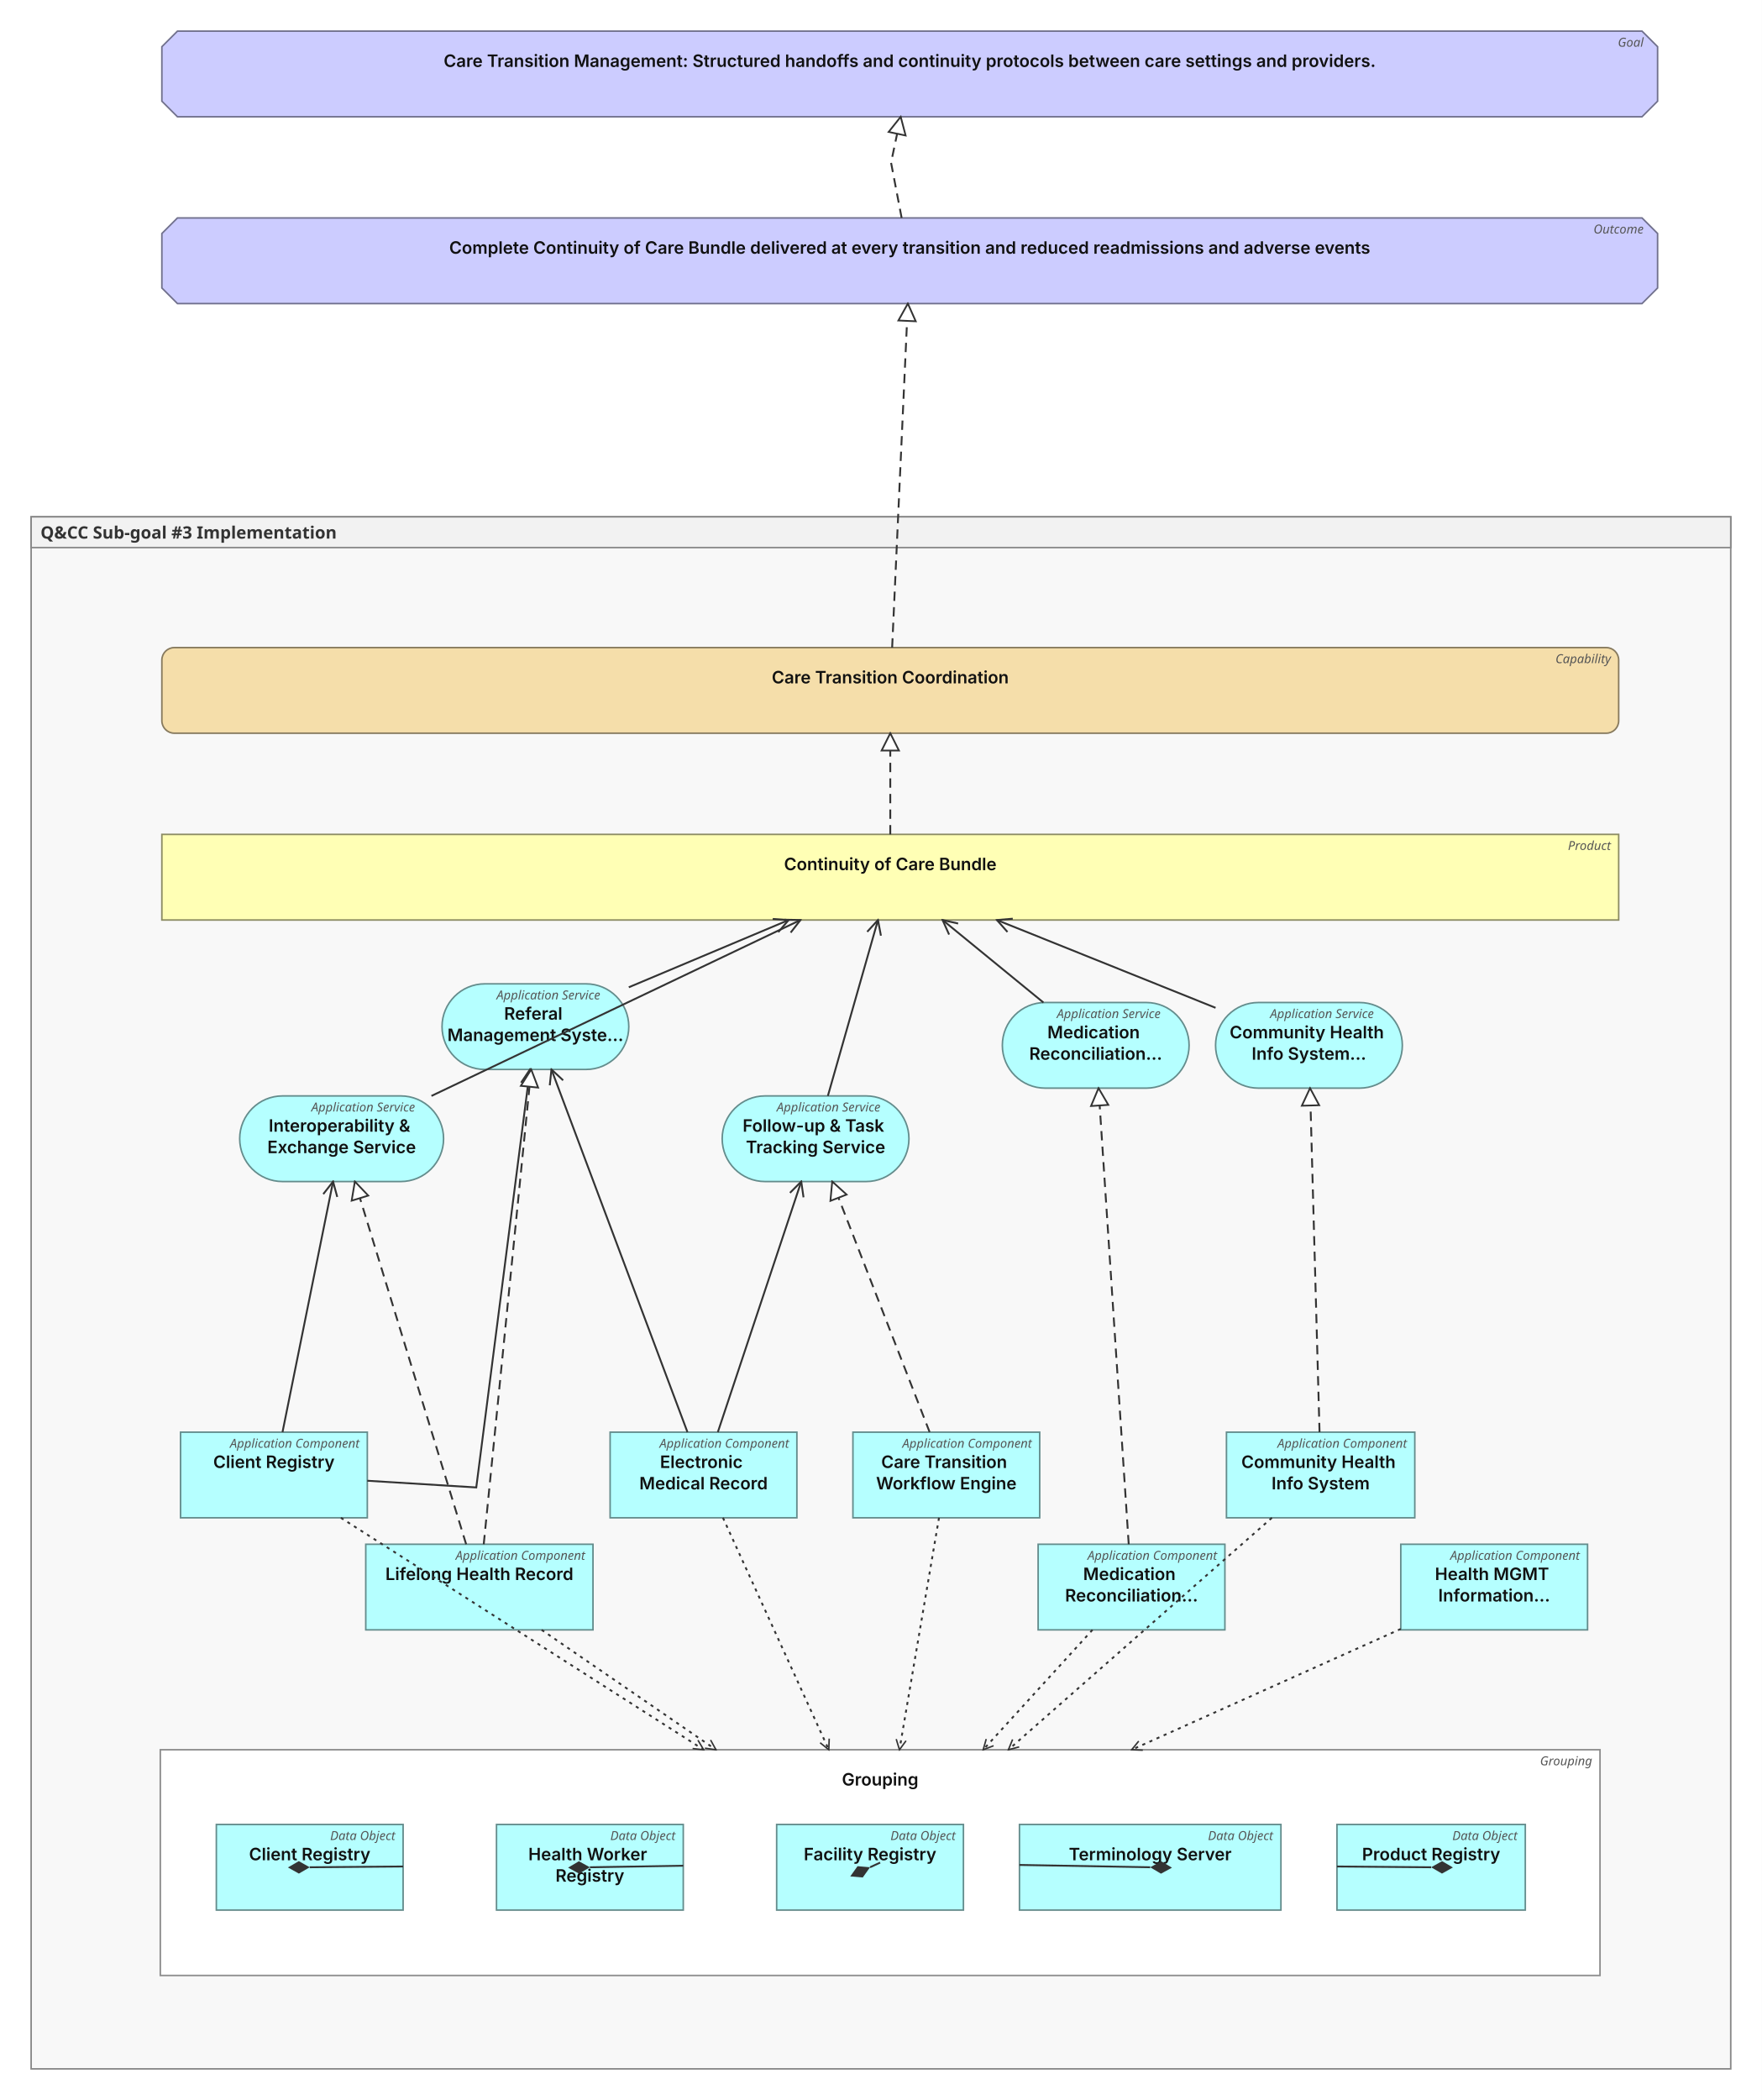
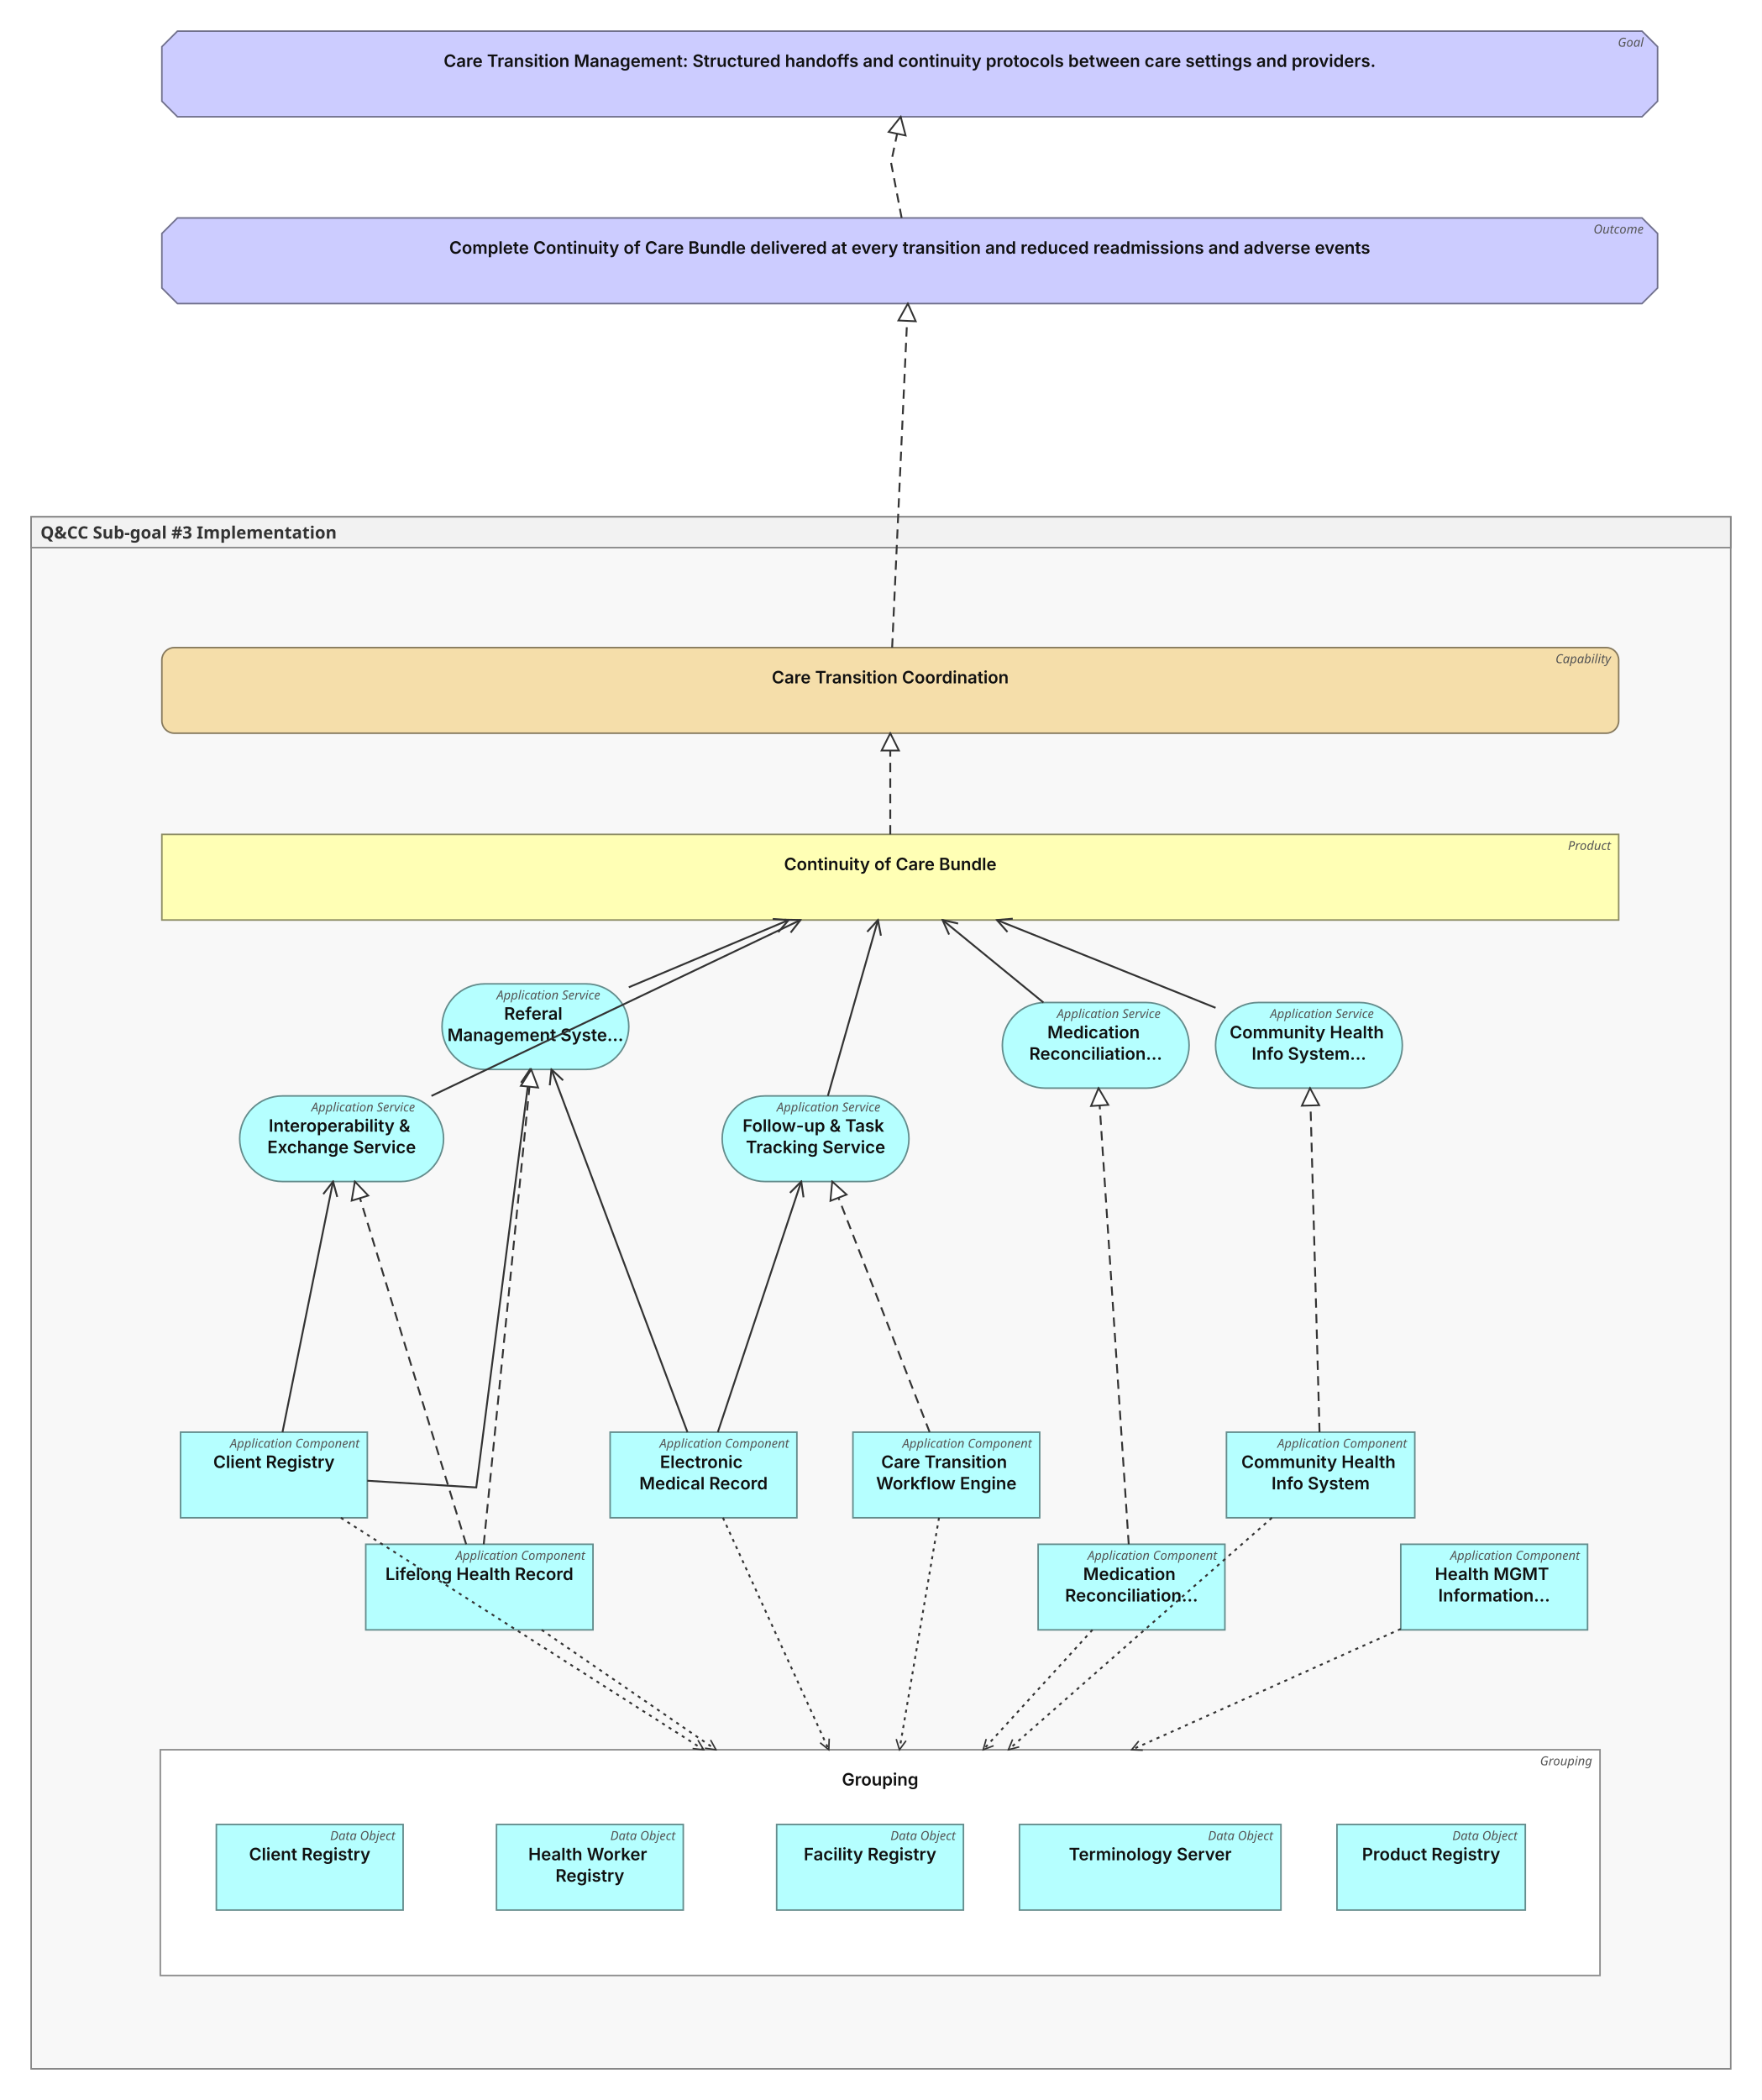
<svg xmlns="http://www.w3.org/2000/svg" viewBox="6 -7 1132 1349" width="1132" height="1349" role="img" aria-labelledby="av-title">
  <style>
.av-name{font:600 11px system-ui,-apple-system,"Segoe UI",sans-serif;fill:#111}
.av-type{font:italic 8px system-ui,sans-serif;fill:#555}
.av-group{font:600 11px system-ui,sans-serif;fill:#333}
.av-note{font:10px system-ui,sans-serif;fill:#222}
.av-rel{font:9px system-ui,sans-serif;fill:#333;paint-order:stroke;stroke:#fff;stroke-width:3px}
a:hover rect,a:hover polygon,a:focus rect,a:focus polygon{stroke:#06c;stroke-width:2.5}
</style>
  <defs>
    <marker id="arrow-open" viewBox="0 0 12 12" refX="11" refY="6" markerWidth="11" markerHeight="11" orient="auto-start-reverse" markerUnits="userSpaceOnUse">
      <path d="M1 1 L11 6 L1 11" fill="none" stroke="#333" stroke-width="1.3" />
    </marker>
    <marker id="arrow-filled" viewBox="0 0 12 12" refX="11" refY="6" markerWidth="11" markerHeight="11" orient="auto-start-reverse" markerUnits="userSpaceOnUse">
      <path d="M1 1 L11 6 L1 11 Z" fill="#333" />
    </marker>
    <marker id="arrow-small" viewBox="0 0 10 10" refX="9" refY="5" markerWidth="8" markerHeight="8" orient="auto-start-reverse" markerUnits="userSpaceOnUse">
      <path d="M1 1 L9 5 L1 9" fill="none" stroke="#333" stroke-width="1.2" />
    </marker>
    <marker id="triangle-hollow" viewBox="0 0 14 14" refX="13" refY="7" markerWidth="13" markerHeight="13" orient="auto-start-reverse" markerUnits="userSpaceOnUse">
      <path d="M1 1 L13 7 L1 13 Z" fill="#fff" stroke="#333" stroke-width="1.2" />
    </marker>
    <marker id="diamond-filled" viewBox="0 0 16 10" refX="1" refY="5" markerWidth="16" markerHeight="10" orient="auto-start-reverse" markerUnits="userSpaceOnUse">
      <path d="M1 5 L8 1 L15 5 L8 9 Z" fill="#333" />
    </marker>
    <marker id="diamond-hollow" viewBox="0 0 16 10" refX="1" refY="5" markerWidth="16" markerHeight="10" orient="auto-start-reverse" markerUnits="userSpaceOnUse">
      <path d="M1 5 L8 1 L15 5 L8 9 Z" fill="#fff" stroke="#333" stroke-width="1.2" />
    </marker>
    <marker id="dot" viewBox="0 0 8 8" refX="4" refY="4" markerWidth="7" markerHeight="7" orient="auto" markerUnits="userSpaceOnUse">
      <circle cx="4" cy="4" r="3.2" fill="#333" />
    </marker>
    <pattern id="missing" width="8" height="8" patternUnits="userSpaceOnUse" patternTransform="rotate(45)">
      <rect width="8" height="8" fill="#fff" />
      <line x1="0" y1="0" x2="0" y2="8" stroke="#d33" stroke-width="2" />
    </pattern>
  </defs>
  <rect x="6" y="-7" width="1132" height="1349" fill="#fff" />
  <a href="../../../en/dpi-h-ra/archimate/0.2.0-draft.2/elements/id-aad1509f6a0949b9af89e2882e123c06/" target="_top">
    <polygon points="120,13 1061,13 1071,23 1071,58 1061,68 120,68 110,58 110,23" fill="#ccccff" stroke="#70708c" stroke-width="1" />
    <text class="av-type" x="1062" y="23" text-anchor="end">Goal</text>
    <text class="av-name" x="590.5" y="36" text-anchor="middle">
      <tspan x="590.5" dy="0">Care Transition Management: Structured handoffs and continuity protocols between care settings and providers.</tspan>
    </text>
  </a>
  <g class="av-g">
    <rect x="26" y="325" width="1092" height="997" fill="#f2f2f2" fill-opacity=".55" stroke="#888" />
    <rect x="26" y="325" width="1092" height="19.75" fill="#f2f2f2" stroke="#888" />
    <text class="av-group" x="32" y="339">Q&amp;CC Sub-goal #3 Implementation</text>
  </g>
  <a href="../../../en/dpi-h-ra/archimate/0.2.0-draft.2/elements/id-c58ba35e4ad746669f63de131797aee4/" target="_top">
    <rect x="110" y="409" width="936" height="55" rx="8" fill="#f5deaa" stroke="#877a5e" stroke-width="1" />
    <text class="av-type" x="1041" y="419" text-anchor="end">Capability</text>
    <text class="av-name" x="578" y="432" text-anchor="middle">
      <tspan x="578" dy="0">Care Transition Coordination</tspan>
    </text>
  </a>
  <a href="../../../en/dpi-h-ra/archimate/0.2.0-draft.2/elements/id-3a0bab0cc8584ebcb8dc2fe149d1b63c/" target="_top">
    <rect x="110" y="529" width="936" height="55" fill="#ffffb5" stroke="#8c8c64" stroke-width="1" />
    <text class="av-type" x="1041" y="539" text-anchor="end">Product</text>
    <text class="av-name" x="578" y="552" text-anchor="middle">
      <tspan x="578" dy="0">Continuity of Care Bundle</tspan>
    </text>
  </a>
  <a href="../../../en/dpi-h-ra/archimate/0.2.0-draft.2/elements/id-dc6a28428d774ffda406d60569a7205c/" target="_top">
    <rect x="290" y="625" width="120" height="55" rx="27.5" fill="#b5ffff" stroke="#648c8c" stroke-width="1" />
    <text class="av-type" x="391.667" y="635" text-anchor="end">Application Service</text>
    <text class="av-name" x="350" y="648" text-anchor="middle">
      <tspan x="350" dy="0">Referal</tspan>
      <tspan x="350" dy="13.75">Management Syste…</tspan>
    </text>
  </a>
  <a href="../../../en/dpi-h-ra/archimate/0.2.0-draft.2/elements/id-0cb37ebe7e8c4a839f7cb7f67bda3121/" target="_top">
    <rect x="650" y="637" width="120" height="55" rx="27.5" fill="#b5ffff" stroke="#648c8c" stroke-width="1" />
    <text class="av-type" x="751.667" y="647" text-anchor="end">Application Service</text>
    <text class="av-name" x="710" y="660" text-anchor="middle">
      <tspan x="710" dy="0">Medication</tspan>
      <tspan x="710" dy="13.75">Reconciliation…</tspan>
    </text>
  </a>
  <a href="../../../en/dpi-h-ra/archimate/0.2.0-draft.2/elements/id-229b469d56ac4481b9d272d8a4a1b564/" target="_top">
    <rect x="470" y="697" width="120" height="55" rx="27.5" fill="#b5ffff" stroke="#648c8c" stroke-width="1" />
    <text class="av-type" x="571.667" y="707" text-anchor="end">Application Service</text>
    <text class="av-name" x="530" y="720" text-anchor="middle">
      <tspan x="530" dy="0">Follow-up &amp; Task</tspan>
      <tspan x="530" dy="13.75">Tracking Service</tspan>
    </text>
  </a>
  <a href="../../../en/dpi-h-ra/archimate/0.2.0-draft.2/elements/id-a8ef8bc223f549e59220d08300328ceb/" target="_top">
    <rect x="787" y="637" width="120" height="55" rx="27.5" fill="#b5ffff" stroke="#648c8c" stroke-width="1" />
    <text class="av-type" x="888.667" y="647" text-anchor="end">Application Service</text>
    <text class="av-name" x="847" y="660" text-anchor="middle">
      <tspan x="847" dy="0">Community Health</tspan>
      <tspan x="847" dy="13.75">Info System…</tspan>
    </text>
  </a>
  <a href="../../../en/dpi-h-ra/archimate/0.2.0-draft.2/elements/id-2b723e2816b340c18a2c61c713df93c8/" target="_top">
    <rect x="554" y="913" width="120" height="55" fill="#b5ffff" stroke="#648c8c" stroke-width="1" />
    <text class="av-type" x="669" y="923" text-anchor="end">Application Component</text>
    <text class="av-name" x="614" y="936" text-anchor="middle">
      <tspan x="614" dy="0">Care Transition</tspan>
      <tspan x="614" dy="13.75">Workflow Engine</tspan>
    </text>
  </a>
  <a href="../../../en/dpi-h-ra/archimate/0.2.0-draft.2/elements/id-28ca436ee4ae47bc80e4f2d640744a83/" target="_top">
    <rect x="673" y="985" width="120" height="55" fill="#b5ffff" stroke="#648c8c" stroke-width="1" />
    <text class="av-type" x="788" y="995" text-anchor="end">Application Component</text>
    <text class="av-name" x="733" y="1008" text-anchor="middle">
      <tspan x="733" dy="0">Medication</tspan>
      <tspan x="733" dy="13.75">Reconciliation…</tspan>
    </text>
  </a>
  <a href="../../../en/dpi-h-ra/archimate/0.2.0-draft.2/elements/id-a53e959bcca941cc9a9e32882009ccbf/" target="_top">
    <rect x="109" y="1117" width="925" height="145" fill="#ffffff" stroke="#8c8c8c" stroke-width="1" />
    <text class="av-type" x="1029" y="1127" text-anchor="end">Grouping</text>
    <text class="av-name" x="571.5" y="1140" text-anchor="middle">
      <tspan x="571.5" dy="0">Grouping</tspan>
    </text>
  </a>
  <a href="../../../en/dpi-h-ra/archimate/0.2.0-draft.2/elements/id-716fcfc68efb4aafa35b80fe4bd608e5/" target="_top">
    <rect x="865" y="1165" width="121" height="55" fill="#b5ffff" stroke="#648c8c" stroke-width="1" />
    <text class="av-type" x="981" y="1175" text-anchor="end">Data Object</text>
    <text class="av-name" x="925.5" y="1188" text-anchor="middle">
      <tspan x="925.5" dy="0">Product Registry</tspan>
    </text>
  </a>
  <a href="../../../en/dpi-h-ra/archimate/0.2.0-draft.2/elements/id-50b8108b9eff457aa52f959afe53400b/" target="_top">
    <rect x="145" y="1165" width="120" height="55" fill="#b5ffff" stroke="#648c8c" stroke-width="1" />
    <text class="av-type" x="260" y="1175" text-anchor="end">Data Object</text>
    <text class="av-name" x="205" y="1188" text-anchor="middle">
      <tspan x="205" dy="0">Client Registry</tspan>
    </text>
  </a>
  <a href="../../../en/dpi-h-ra/archimate/0.2.0-draft.2/elements/id-60d2c9e1f10b488f9a579513e530b934/" target="_top">
    <rect x="505" y="1165" width="120" height="55" fill="#b5ffff" stroke="#648c8c" stroke-width="1" />
    <text class="av-type" x="620" y="1175" text-anchor="end">Data Object</text>
    <text class="av-name" x="565" y="1188" text-anchor="middle">
      <tspan x="565" dy="0">Facility Registry</tspan>
    </text>
  </a>
  <a href="../../../en/dpi-h-ra/archimate/0.2.0-draft.2/elements/id-8a1b7256b3204a9aafef87c0db340987/" target="_top">
    <rect x="325" y="1165" width="120" height="55" fill="#b5ffff" stroke="#648c8c" stroke-width="1" />
    <text class="av-type" x="440" y="1175" text-anchor="end">Data Object</text>
    <text class="av-name" x="385" y="1188" text-anchor="middle">
      <tspan x="385" dy="0">Health Worker</tspan>
      <tspan x="385" dy="13.75">Registry</tspan>
    </text>
  </a>
  <a href="../../../en/dpi-h-ra/archimate/0.2.0-draft.2/elements/id-24938fddf85d4fa5a0e4c17075cf6d5a/" target="_top">
    <rect x="661" y="1165" width="168" height="55" fill="#b5ffff" stroke="#648c8c" stroke-width="1" />
    <text class="av-type" x="824" y="1175" text-anchor="end">Data Object</text>
    <text class="av-name" x="745" y="1188" text-anchor="middle">
      <tspan x="745" dy="0">Terminology Server</tspan>
    </text>
  </a>
  <a href="../../../en/dpi-h-ra/archimate/0.2.0-draft.2/elements/id-7503fbe46f4743199001b3347407cd23/" target="_top">
    <rect x="122" y="913" width="120" height="55" fill="#b5ffff" stroke="#648c8c" stroke-width="1" />
    <text class="av-type" x="237" y="923" text-anchor="end">Application Component</text>
    <text class="av-name" x="182" y="936" text-anchor="middle">
      <tspan x="182" dy="0">Client Registry</tspan>
    </text>
  </a>
  <a href="../../../en/dpi-h-ra/archimate/0.2.0-draft.2/elements/id-d6b5693acabd43049d8443fffb70f547/" target="_top">
    <rect x="794" y="913" width="121" height="55" fill="#b5ffff" stroke="#648c8c" stroke-width="1" />
    <text class="av-type" x="910" y="923" text-anchor="end">Application Component</text>
    <text class="av-name" x="854.5" y="936" text-anchor="middle">
      <tspan x="854.5" dy="0">Community Health</tspan>
      <tspan x="854.5" dy="13.75">Info System</tspan>
    </text>
  </a>
  <a href="../../../en/dpi-h-ra/archimate/0.2.0-draft.2/elements/id-e4408dd2c2a043c59c93fdb46a389c88/" target="_top">
    <rect x="398" y="913" width="120" height="55" fill="#b5ffff" stroke="#648c8c" stroke-width="1" />
    <text class="av-type" x="513" y="923" text-anchor="end">Application Component</text>
    <text class="av-name" x="458" y="936" text-anchor="middle">
      <tspan x="458" dy="0">Electronic</tspan>
      <tspan x="458" dy="13.75">Medical Record</tspan>
    </text>
  </a>
  <a href="../../../en/dpi-h-ra/archimate/0.2.0-draft.2/elements/id-10605ac9d5ed46a8a8cf211d39089011/" target="_top">
    <rect x="906" y="985" width="120" height="55" fill="#b5ffff" stroke="#648c8c" stroke-width="1" />
    <text class="av-type" x="1021" y="995" text-anchor="end">Application Component</text>
    <text class="av-name" x="966" y="1008" text-anchor="middle">
      <tspan x="966" dy="0">Health MGMT</tspan>
      <tspan x="966" dy="13.75">Information…</tspan>
    </text>
  </a>
  <a href="../../../en/dpi-h-ra/archimate/0.2.0-draft.2/elements/id-c0b27b5276ba4a6aa398e25136b638bc/" target="_top">
    <rect x="160" y="697" width="131" height="55" rx="27.5" fill="#b5ffff" stroke="#648c8c" stroke-width="1" />
    <text class="av-type" x="272.667" y="707" text-anchor="end">Application Service</text>
    <text class="av-name" x="225.5" y="720" text-anchor="middle">
      <tspan x="225.5" dy="0">Interoperability &amp;</tspan>
      <tspan x="225.5" dy="13.75">Exchange Service</tspan>
    </text>
  </a>
  <a href="../../../en/dpi-h-ra/archimate/0.2.0-draft.2/elements/id-0aeb8ff270284909a23d83676db70ada/" target="_top">
    <rect x="241" y="985" width="146" height="55" fill="#b5ffff" stroke="#648c8c" stroke-width="1" />
    <text class="av-type" x="382" y="995" text-anchor="end">Application Component</text>
    <text class="av-name" x="314" y="1008" text-anchor="middle">
      <tspan x="314" dy="0">Lifelong Health Record</tspan>
    </text>
  </a>
  <a href="../../../en/dpi-h-ra/archimate/0.2.0-draft.2/elements/id-81b27284bea146d9a479001eda1223da/" target="_top">
    <polygon points="120,133 1061,133 1071,143 1071,178 1061,188 120,188 110,178 110,143" fill="#ccccff" stroke="#70708c" stroke-width="1" />
    <text class="av-type" x="1062" y="143" text-anchor="end">Outcome</text>
    <text class="av-name" x="590.5" y="156" text-anchor="middle">
      <tspan x="590.5" dy="0">Complete Continuity of Care Bundle delivered at every transition and reduced readmissions and adverse events</tspan>
    </text>
  </a>
  <a href="../../../en/dpi-h-ra/archimate/0.2.0-draft.2/relationships/id-f73376b11cf54fed98549de79594875f/" target="_top">
    <path d="M579.2 409 L589.3 188" fill="none" stroke="#333" stroke-width="1.2" stroke-dasharray="6 4" marker-end="url(#triangle-hollow)" />
    <path d="M579.2 409 L589.3 188" fill="none" stroke="transparent" stroke-width="8" />
  </a>
  <a href="../../../en/dpi-h-ra/archimate/0.2.0-draft.2/relationships/id-4ce7ba095c81438ebeec287d1c4aa086/" target="_top">
    <path d="M578 529 L578 464" fill="none" stroke="#333" stroke-width="1.2" stroke-dasharray="6 4" marker-end="url(#triangle-hollow)" />
    <path d="M578 529 L578 464" fill="none" stroke="transparent" stroke-width="8" />
  </a>
  <a href="../../../en/dpi-h-ra/archimate/0.2.0-draft.2/relationships/id-95e1c619161a448c98820ac1e16f21d6/" target="_top">
    <path d="M410 627.2 L512.7 584" fill="none" stroke="#333" stroke-width="1.2" marker-end="url(#arrow-open)" />
    <path d="M410 627.2 L512.7 584" fill="none" stroke="transparent" stroke-width="8" />
  </a>
  <a href="../../../en/dpi-h-ra/archimate/0.2.0-draft.2/relationships/id-d3ad6ab854074843bc21f2f1c0bdfe7c/" target="_top">
    <path d="M676.4 637 L611.6 584" fill="none" stroke="#333" stroke-width="1.2" marker-end="url(#arrow-open)" />
    <path d="M676.4 637 L611.6 584" fill="none" stroke="transparent" stroke-width="8" />
  </a>
  <a href="../../../en/dpi-h-ra/archimate/0.2.0-draft.2/relationships/id-36dc47b725dd413ea8959b8e5be9de5b/" target="_top">
    <path d="M537.9 697 L570.1 584" fill="none" stroke="#333" stroke-width="1.2" marker-end="url(#arrow-open)" />
    <path d="M537.9 697 L570.1 584" fill="none" stroke="transparent" stroke-width="8" />
  </a>
  <a href="../../../en/dpi-h-ra/archimate/0.2.0-draft.2/relationships/id-1d304744e428425ba098700d03361831/" target="_top">
    <path d="M787 640.4 L646.5 584" fill="none" stroke="#333" stroke-width="1.2" marker-end="url(#arrow-open)" />
    <path d="M787 640.4 L646.5 584" fill="none" stroke="transparent" stroke-width="8" />
  </a>
  <a href="../../../en/dpi-h-ra/archimate/0.2.0-draft.2/relationships/id-0999754bbb2b44eb9db6e5ab23b2b272/" target="_top">
    <path d="M609.3 968 L583.9 1117" fill="none" stroke="#333" stroke-width="1.2" stroke-dasharray="2 3" marker-end="url(#arrow-small)" />
    <path d="M609.3 968 L583.9 1117" fill="none" stroke="transparent" stroke-width="8" />
  </a>
  <a href="../../../en/dpi-h-ra/archimate/0.2.0-draft.2/relationships/id-235ffb692afa4240b8792de0bef66c05/" target="_top">
    <path d="M603.3 913 L540.7 752" fill="none" stroke="#333" stroke-width="1.2" stroke-dasharray="6 4" marker-end="url(#triangle-hollow)" />
    <path d="M603.3 913 L540.7 752" fill="none" stroke="transparent" stroke-width="8" />
  </a>
  <a href="../../../en/dpi-h-ra/archimate/0.2.0-draft.2/relationships/id-f56f1994a51443068db85bec4ec92ba4/" target="_top">
    <path d="M707.9 1040 L637.7 1117" fill="none" stroke="#333" stroke-width="1.2" stroke-dasharray="2 3" marker-end="url(#arrow-small)" />
    <path d="M707.9 1040 L637.7 1117" fill="none" stroke="transparent" stroke-width="8" />
  </a>
  <a href="../../../en/dpi-h-ra/archimate/0.2.0-draft.2/relationships/id-be3e7a76ec394309a1c533e542bf12cf/" target="_top">
    <path d="M731.2 985 L711.8 692" fill="none" stroke="#333" stroke-width="1.2" stroke-dasharray="6 4" marker-end="url(#triangle-hollow)" />
    <path d="M731.2 985 L711.8 692" fill="none" stroke="transparent" stroke-width="8" />
  </a>
-   <a href="../../../en/dpi-h-ra/archimate/0.2.0-draft.2/relationships/id-49ae5b307aac46658cab3033b58b893f/" target="_top">
-     <path d="M925.5 1192.5 L865 1192" fill="none" stroke="#333" stroke-width="1.2" marker-start="url(#diamond-filled)" />
-     <path d="M925.5 1192.5 L865 1192" fill="none" stroke="transparent" stroke-width="8" />
-   </a>
-   <a href="../../../en/dpi-h-ra/archimate/0.2.0-draft.2/relationships/id-d6e5563a064746c3aef941cf7f5a2dc9/" target="_top">
-     <path d="M205 1192.5 L265 1192" fill="none" stroke="#333" stroke-width="1.2" marker-start="url(#diamond-filled)" />
-     <path d="M205 1192.5 L265 1192" fill="none" stroke="transparent" stroke-width="8" />
-   </a>
-   <a href="../../../en/dpi-h-ra/archimate/0.2.0-draft.2/relationships/id-30de4315c8914247aadd0e7afc912289/" target="_top">
-     <path d="M565 1192.5 L571.5 1189.5" fill="none" stroke="#333" stroke-width="1.2" marker-start="url(#diamond-filled)" />
-     <path d="M565 1192.5 L571.5 1189.5" fill="none" stroke="transparent" stroke-width="8" />
-   </a>
-   <a href="../../../en/dpi-h-ra/archimate/0.2.0-draft.2/relationships/id-2c2b73ad9f1243d99528f3205eacca48/" target="_top">
-     <path d="M385 1192.5 L445 1191.5" fill="none" stroke="#333" stroke-width="1.2" marker-start="url(#diamond-filled)" />
-     <path d="M385 1192.5 L445 1191.5" fill="none" stroke="transparent" stroke-width="8" />
-   </a>
-   <a href="../../../en/dpi-h-ra/archimate/0.2.0-draft.2/relationships/id-b45e794cb2d64b76931635e9462bb016/" target="_top">
-     <path d="M745 1192.5 L661 1191" fill="none" stroke="#333" stroke-width="1.2" marker-start="url(#diamond-filled)" />
-     <path d="M745 1192.5 L661 1191" fill="none" stroke="transparent" stroke-width="8" />
-   </a>
  <a href="../../../en/dpi-h-ra/archimate/0.2.0-draft.2/relationships/id-0f233fe82a254ad29ba067ca291cfee1/" target="_top">
    <path d="M225 968 L458.1 1117" fill="none" stroke="#333" stroke-width="1.2" stroke-dasharray="2 3" marker-end="url(#arrow-small)" />
    <path d="M225 968 L458.1 1117" fill="none" stroke="transparent" stroke-width="8" />
  </a>
  <a href="../../../en/dpi-h-ra/archimate/0.2.0-draft.2/relationships/id-b2feb823eba54d0994d15a6cf20c92ed/" target="_top">
    <path d="M242 944.2 L312 948.5 L346.5 680" fill="none" stroke="#333" stroke-width="1.2" marker-end="url(#arrow-open)" />
    <path d="M242 944.2 L312 948.5 L346.5 680" fill="none" stroke="transparent" stroke-width="8" />
  </a>
  <a href="../../../en/dpi-h-ra/archimate/0.2.0-draft.2/relationships/id-d82743eae4eb43ffaa8e76501e4a08fa/" target="_top">
    <path d="M187.5 913 L220 752" fill="none" stroke="#333" stroke-width="1.2" marker-end="url(#arrow-open)" />
    <path d="M187.5 913 L220 752" fill="none" stroke="transparent" stroke-width="8" />
  </a>
  <a href="../../../en/dpi-h-ra/archimate/0.2.0-draft.2/relationships/id-45cd3eb3bc0b43298ea4d4e0ef5d7272/" target="_top">
    <path d="M823.2 968 L653.9 1117" fill="none" stroke="#333" stroke-width="1.2" stroke-dasharray="2 3" marker-end="url(#arrow-small)" />
    <path d="M823.2 968 L653.9 1117" fill="none" stroke="transparent" stroke-width="8" />
  </a>
  <a href="../../../en/dpi-h-ra/archimate/0.2.0-draft.2/relationships/id-57ac844ccac9408aa2a6ad093f4d833f/" target="_top">
    <path d="M853.8 913 L847.7 692" fill="none" stroke="#333" stroke-width="1.2" stroke-dasharray="6 4" marker-end="url(#triangle-hollow)" />
    <path d="M853.8 913 L847.7 692" fill="none" stroke="transparent" stroke-width="8" />
  </a>
  <a href="../../../en/dpi-h-ra/archimate/0.2.0-draft.2/relationships/id-076c5bc45b6341f09c71b2982e29aac5/" target="_top">
    <path d="M447.7 913 L360.3 680" fill="none" stroke="#333" stroke-width="1.2" marker-end="url(#arrow-open)" />
    <path d="M447.7 913 L360.3 680" fill="none" stroke="transparent" stroke-width="8" />
  </a>
  <a href="../../../en/dpi-h-ra/archimate/0.2.0-draft.2/relationships/id-28425b465ea048aeb6db8b25e2584731/" target="_top">
    <path d="M467.2 913 L520.8 752" fill="none" stroke="#333" stroke-width="1.2" marker-end="url(#arrow-open)" />
    <path d="M467.2 913 L520.8 752" fill="none" stroke="transparent" stroke-width="8" />
  </a>
  <a href="../../../en/dpi-h-ra/archimate/0.2.0-draft.2/relationships/id-66037d023e7c4bc2b544dbe1b11ae7f2/" target="_top">
    <path d="M470.5 968 L538.5 1117" fill="none" stroke="#333" stroke-width="1.2" stroke-dasharray="2 3" marker-end="url(#arrow-small)" />
    <path d="M470.5 968 L538.5 1117" fill="none" stroke="transparent" stroke-width="8" />
  </a>
  <a href="../../../en/dpi-h-ra/archimate/0.2.0-draft.2/relationships/id-f2aa4a4e34a84a79ad4008296327140e/" target="_top">
    <path d="M906 1039.4 L733.1 1117" fill="none" stroke="#333" stroke-width="1.2" stroke-dasharray="2 3" marker-end="url(#arrow-small)" />
    <path d="M906 1039.4 L733.1 1117" fill="none" stroke="transparent" stroke-width="8" />
  </a>
  <a href="../../../en/dpi-h-ra/archimate/0.2.0-draft.2/relationships/id-2b3b4adf37c14ae180c21cad4ab35226/" target="_top">
    <path d="M283.2 697 L520.3 584" fill="none" stroke="#333" stroke-width="1.2" marker-end="url(#arrow-open)" />
    <path d="M283.2 697 L520.3 584" fill="none" stroke="transparent" stroke-width="8" />
  </a>
  <a href="../../../en/dpi-h-ra/archimate/0.2.0-draft.2/relationships/id-6e95306230a244b6a085abf9f1bb47d5/" target="_top">
    <path d="M305.5 985 L234 752" fill="none" stroke="#333" stroke-width="1.2" stroke-dasharray="6 4" marker-end="url(#triangle-hollow)" />
    <path d="M305.5 985 L234 752" fill="none" stroke="transparent" stroke-width="8" />
  </a>
  <a href="../../../en/dpi-h-ra/archimate/0.2.0-draft.2/relationships/id-a02bf9b11b2347d2abeefbfc163d6fb1/" target="_top">
    <path d="M316.8 985 L347.3 680" fill="none" stroke="#333" stroke-width="1.2" stroke-dasharray="6 4" marker-end="url(#triangle-hollow)" />
    <path d="M316.8 985 L347.3 680" fill="none" stroke="transparent" stroke-width="8" />
  </a>
  <a href="../../../en/dpi-h-ra/archimate/0.2.0-draft.2/relationships/id-c414dc11192d4e61be91f4e2d27b82aa/" target="_top">
    <path d="M354 1040 L466 1117" fill="none" stroke="#333" stroke-width="1.2" stroke-dasharray="2 3" marker-end="url(#arrow-small)" />
    <path d="M354 1040 L466 1117" fill="none" stroke="transparent" stroke-width="8" />
  </a>
  <a href="../../../en/dpi-h-ra/archimate/0.2.0-draft.2/relationships/id-25c82adad96742888fcfb7bf19c40678/" target="_top">
    <path d="M585.3 133 L578.5 97.5 L584.7 68" fill="none" stroke="#333" stroke-width="1.2" stroke-dasharray="6 4" marker-end="url(#triangle-hollow)" />
    <path d="M585.3 133 L578.5 97.5 L584.7 68" fill="none" stroke="transparent" stroke-width="8" />
  </a>
</svg>
